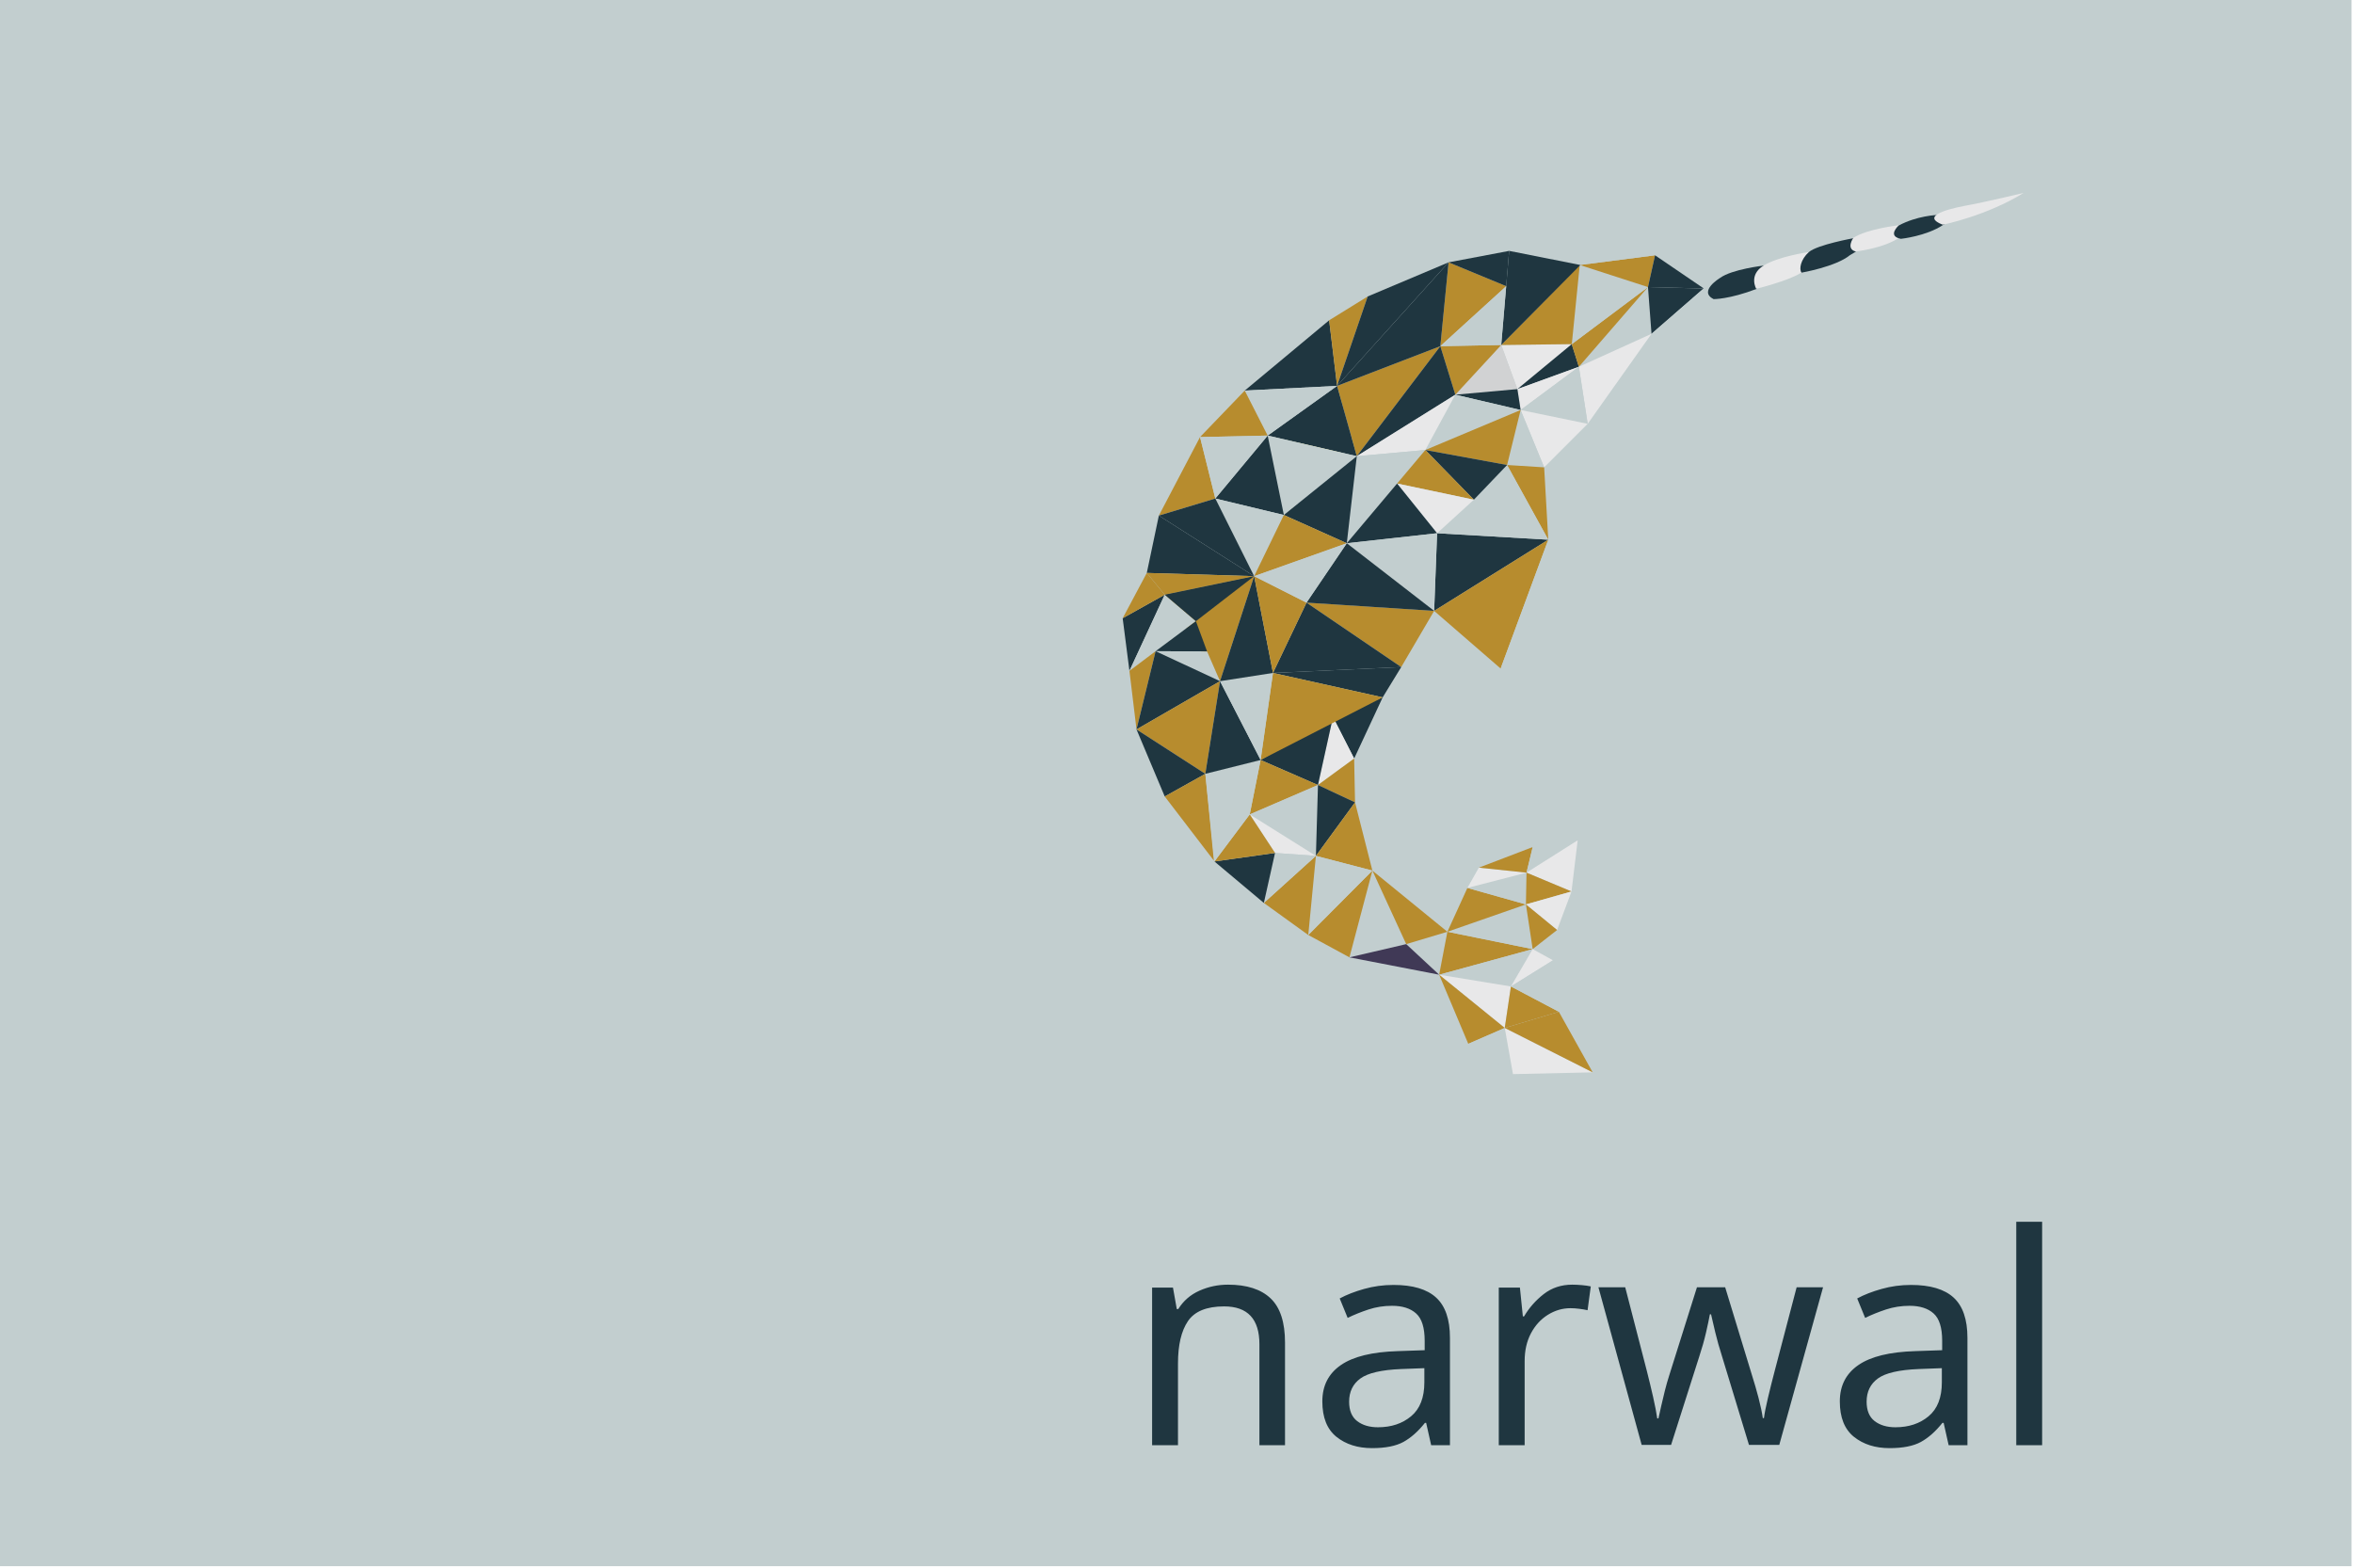
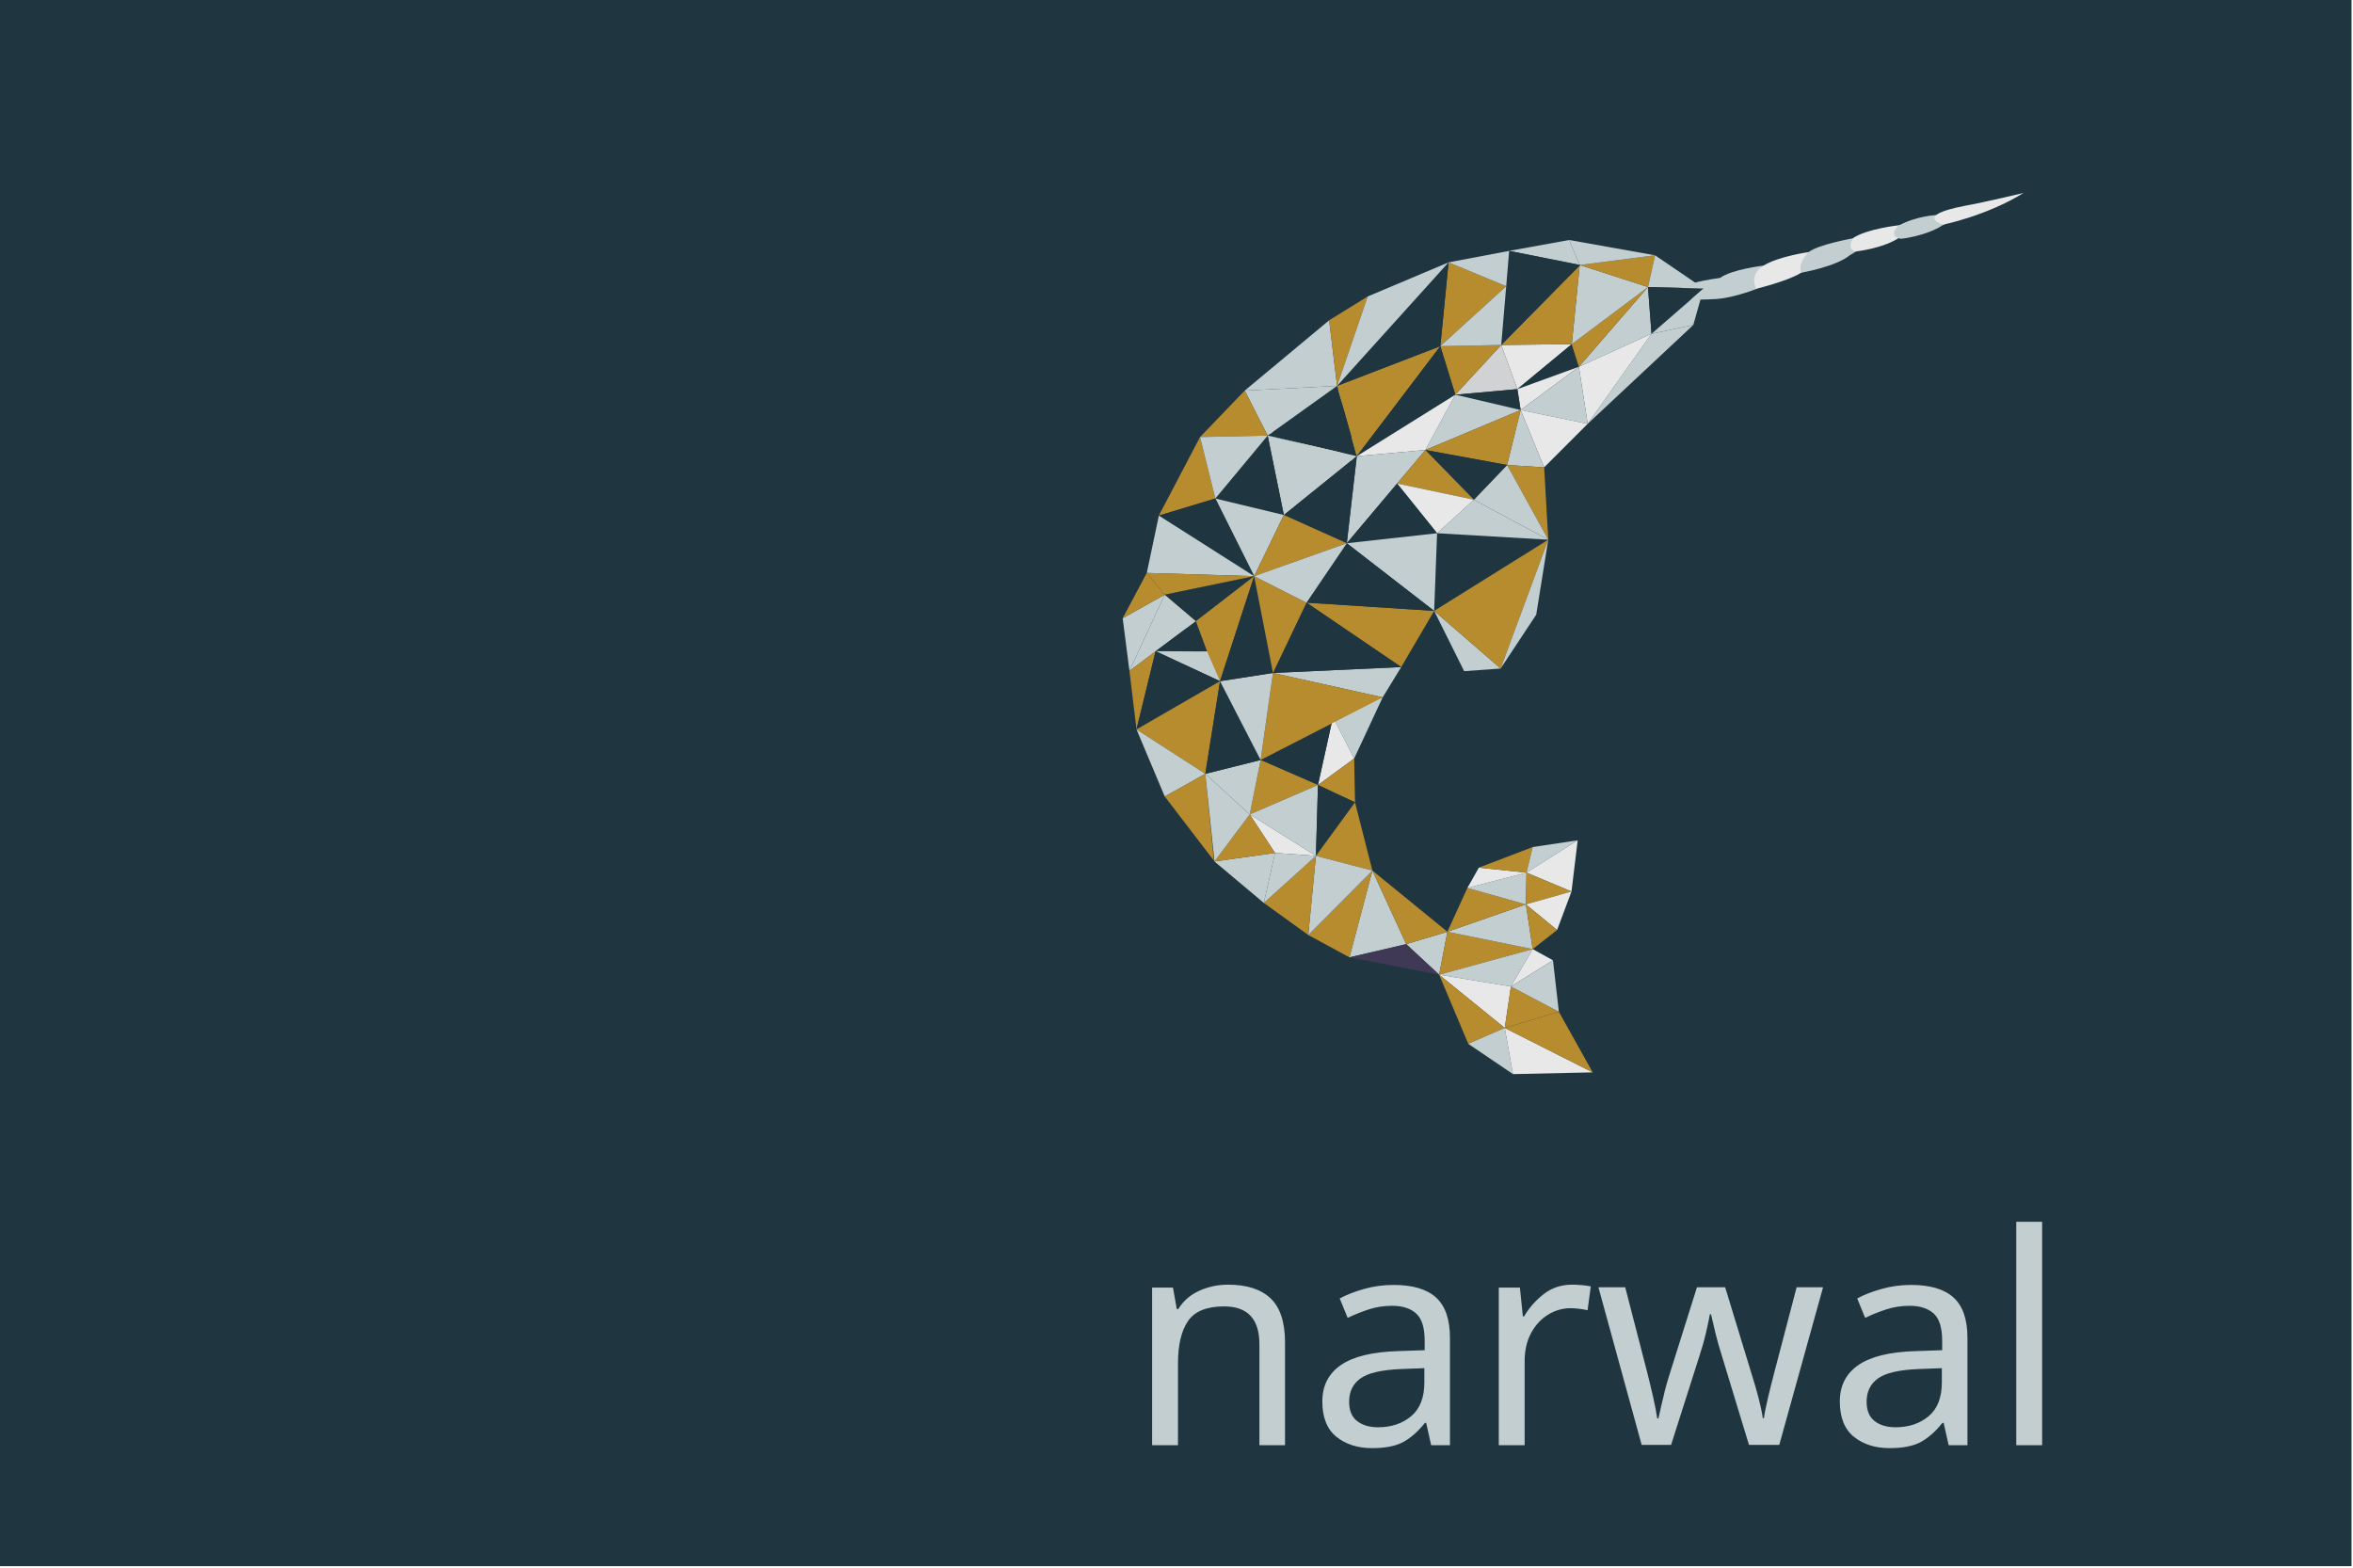
- <svg xmlns="http://www.w3.org/2000/svg" version="1.1" id="Layer_1" x="0px" y="0px" viewBox="0 0 800 533" style="enable-background:new 0 0 800 533;" xml:space="preserve">
+ <svg xmlns="http://www.w3.org/2000/svg" version="1.1" x="0px" y="0px" viewBox="0 0 800 533" style="enable-background:new 0 0 800 533;" xml:space="preserve">
  <style type="text/css">
- 	.st0{fill:#C2CECF;}
- 	.st1{fill:#1F3640;}
+ 	.st0{fill:#1F3640;}
+ 	.st1{fill:#C2CECF;}
	.st2{font-family:'MyriadPro-Regular';}
	.st3{font-size:99.968px;}
	.st4{fill:#E8E8E9;}
	.st5{display:none;fill:#B78C2E;stroke:#C2CECF;stroke-width:2;stroke-miterlimit:10;}
	.st6{display:none;fill:none;stroke:#C2CECF;stroke-width:1.7;stroke-linecap:round;stroke-linejoin:round;stroke-miterlimit:10;}
	.st7{fill:#FDF6B3;}
	.st8{fill:#D1D2D3;}
	.st9{fill:#B78C2E;}
	.st10{fill:#8D4A89;}
	.st11{display:none;fill:#492060;}
	.st12{display:none;fill:#4D2560;}
	.st13{display:none;fill:#62235A;}
	.st14{display:none;fill:#643963;}
	.st15{fill:#403956;}
</style>
  <g id="Layer_2">
    <rect x="-0.5" y="-0.5" class="st0" width="800" height="533" />
  </g>
-   <g id="Layer_1_1_">
+   <g id="Layer_1">
    <text transform="matrix(1 0 0 1 383.2075 491.3633)" class="st1 st2 st3">narwal</text>
    <g>
-       <path class="st0" d="M568.8,100.4c0,0-0.5-3.7,16-5.9l-2.2,7.2C582.5,101.7,571.8,102.5,568.8,100.4z" />
+       <path class="st1" d="M568.8,100.4c0,0-0.5-3.7,16-5.9l-2.2,7.2C582.5,101.7,571.8,102.5,568.8,100.4z" />
      <path class="st1" d="M599.7,90.3c0,0-10.8,1.2-14.9,4.2c0,0-7.5,4.5-2.2,7.2c0,0,5.3,0.1,14.7-3.5L599.7,90.3z" />
-       <path class="st4" d="M615,85.7c0,0-10.2,1.4-15.4,4.6s-2.5,7.9-2.5,7.9s11.3-2.8,15.3-5.5C612.5,92.7,624.9,84.3,615,85.7z" />
+       <path class="st4" d="M615,85.7c0,0-10.2,1.4-15.4,4.6c-5.2,3.2-2.5,7.9-2.5,7.9s11.3-2.8,15.3-5.5C612.5,92.7,624.9,84.3,615,85.7    z" />
      <path class="st1" d="M630.1,81c0,0-12.2,2.2-15.1,4.7c-2.8,2.5-3.4,5.8-2.5,7c0,0,11.6-2,16.4-5.9C628.9,86.8,642.2,79.3,630.1,81    z" />
      <path class="st4" d="M645.5,76.6c0,0-10.8,1.2-15.4,4.3c0,0-2.6,3.7,0.8,4.6c0,0,9.7-1,15.3-5C646.2,80.7,654.6,75.4,645.5,76.6z" />
      <path class="st1" d="M658.6,73.1c0,0-6.8,0.2-13.1,3.6c0,0-4,3.6,0.8,4.5c0,0,8.6-0.9,14.3-4.7C660.6,76.4,671,71.7,658.6,73.1z" />
      <path class="st4" d="M688,65.6c0,0-12.9,3.1-20.1,4.4c-7.2,1.4-14.4,3.7-7.4,6.4C660.6,76.4,675.4,73.4,688,65.6z" />
    </g>
    <polygon class="st5" points="657.3,43 575.3,87 567.4,68.7  " />
    <polyline class="st6" points="639,52.8 626.9,51.7 609.7,68.6 588.2,62.8 575.3,87  " />
    <g>
      <g>
        <path class="st7" d="M460.1,154.2c-0.4-1.2-0.5-2.1-0.5-3.4c0-2.9-0.2-5.3-1.2-8.1c-1.2-3.4-2.7-6.6-3.6-10     c-0.2-0.8,1.1-1,1.3-0.2c1,3.7,2.6,7.1,3.9,10.7c0.5,1.4,0.9,2.8,1.1,4.3c0.3,2.1-0.5,3.9,0.3,6.1     C461.6,154.5,460.4,155,460.1,154.2z" />
        <path class="st7" d="M438.7,171.8c4.5-6.5,10.2-11.9,16.3-16.9c-7.4-2.7-14.9-4.9-22.6-6.6c-0.8-0.2-0.7-1.5,0.1-1.3     c9.2,2,18.4,4.9,27.2,8.3c0.8,0.3,0.3,1.5-0.5,1.2c-1-0.4-2-0.8-3-1.1c0,0.1-0.1,0.1-0.1,0.2c-6.2,5-11.9,10.4-16.5,17     C439.3,173.2,438.2,172.5,438.7,171.8z" />
        <polygon class="st4" points="510.4,117.3 515.9,132.3 534.4,117    " />
        <polygon class="st8" points="510.4,117.3 494.8,134.2 515.9,132.3    " />
        <g>
-           <polygon class="st1" points="534.4,117 536.8,124.7 515.9,132.3     " />
+           <polygon class="st0" points="534.4,117 536.8,124.7 515.9,132.3     " />
        </g>
        <polygon class="st4" points="515.9,132.3 517,139.4 536.8,124.7    " />
-         <polygon class="st0" points="536.8,124.7 561.5,113.5 560.3,97.6    " />
+         <polygon class="st1" points="536.8,124.7 561.5,113.5 560.3,97.6    " />
        <polygon class="st9" points="534.5,117.5 536.8,124.7 560.3,97.6 534.4,117    " />
        <path class="st10" d="M560.9,163.7" />
-         <polygon class="st0" points="534.4,117 537.1,90.1 560.3,97.6    " />
+         <polygon class="st1" points="534.4,117 537.1,90.1 560.3,97.6    " />
        <polygon class="st9" points="560.3,97.6 562.7,86.8 537.1,90.1    " />
        <polygon class="st1" points="560.3,97.6 579.3,98.1 562.7,86.8    " />
        <g>
-           <polygon class="st1" points="560.3,97.6 561.5,113.5 579.2,98.1     " />
+           <polygon class="st0" points="560.3,97.6 561.5,113.5 579.2,98.1     " />
        </g>
        <polygon class="st9" points="510.4,117.3 534.4,117 537.1,90.1    " />
-         <polygon class="st0" points="537.1,90.1 533.5,81.6 562.7,86.8    " />
-         <polygon class="st0" points="513.1,85.3 533.5,81.6 537.1,90.1    " />
-         <g>
-           <polygon class="st1" points="513.1,85.3 510.4,117.3 537.3,90.1     " />
+         <polygon class="st1" points="537.1,90.1 533.5,81.6 562.7,86.8    " />
+         <polygon class="st1" points="513.1,85.3 533.5,81.6 537.1,90.1    " />
+         <g>
+           <polygon class="st0" points="513.1,85.3 510.4,117.3 537.3,90.1     " />
        </g>
        <polygon class="st9" points="494.8,134.2 489.7,117.7 510.4,117.3    " />
        <polygon class="st9" points="489.7,117.7 492.5,89.2 512.1,97.3    " />
        <polygon class="st1" points="492.5,89.2 513.1,85.3 512.1,97.3    " />
-         <polygon class="st0" points="489.7,117.7 512.1,97.3 510.4,117.3    " />
-         <polygon class="st0" points="561.5,113.5 575.7,110.5 579.2,98.1    " />
-         <polygon class="st0" points="561.5,113.5 539.8,144.1 575.7,110.5    " />
+         <polygon class="st1" points="489.7,117.7 512.1,97.3 510.4,117.3    " />
+         <polygon class="st1" points="561.5,113.5 575.7,110.5 579.2,98.1    " />
+         <polygon class="st1" points="561.5,113.5 539.8,144.1 575.7,110.5    " />
        <polygon class="st4" points="561.5,113.5 536.8,124.7 539.8,144.1    " />
-         <polygon class="st0" points="517,139.4 536.8,124.7 539.8,144.1    " />
+         <polygon class="st1" points="517,139.4 536.8,124.7 539.8,144.1    " />
        <polygon class="st4" points="517,139.4 525,158.9 539.8,144.1    " />
-         <polygon class="st0" points="517,139.4 512.4,158.1 525,158.9    " />
+         <polygon class="st1" points="517,139.4 512.4,158.1 525,158.9    " />
        <polygon class="st9" points="396,202.2 426.4,195.9 414.8,231.6    " />
        <polygon class="st1" points="384,228.1 381.7,210.2 396,202.2    " />
-         <polygon class="st0" points="396,202.2 406.6,211.2 384,228.1    " />
-         <g>
-           <polygon class="st1" points="392.9,221.4 410.4,221.5 406.6,211.2     " />
-         </g>
-         <polygon class="st0" points="392.9,221.4 414.8,231.6 410.4,221.5    " />
+         <polygon class="st1" points="396,202.2 406.6,211.2 384,228.1    " />
+         <g>
+           <polygon class="st0" points="392.9,221.4 410.4,221.5 406.6,211.2     " />
+         </g>
+         <polygon class="st1" points="392.9,221.4 414.8,231.6 410.4,221.5    " />
        <polygon class="st1" points="470.1,237.1 453.2,243.8 460.4,257.9    " />
        <polygon class="st4" points="453.2,243.8 448.1,266.9 460.4,257.9    " />
        <g>
-           <polygon class="st1" points="453.2,243.8 428.6,258.4 448.1,266.9     " />
+           <polygon class="st0" points="453.2,243.8 428.6,258.4 448.1,266.9     " />
        </g>
        <polygon class="st9" points="428.6,258.4 424.9,276.9 448.1,266.9    " />
-         <polygon class="st0" points="424.9,276.9 447.4,291 448.1,266.9    " />
+         <polygon class="st1" points="424.9,276.9 447.4,291 448.1,266.9    " />
        <polygon class="st4" points="424.9,276.9 433.5,290 447.4,291    " />
-         <polygon class="st0" points="492.1,316.8 478.1,321 489.3,331.4    " />
+         <polygon class="st1" points="492.1,316.8 478.1,321 489.3,331.4    " />
        <polygon class="st9" points="492.1,316.8 521.1,322.7 489.3,331.4    " />
-         <polygon class="st0" points="492.1,316.8 518.8,307.5 521.1,322.7    " />
+         <polygon class="st1" points="492.1,316.8 518.8,307.5 521.1,322.7    " />
        <polygon class="st9" points="518.8,307.5 498.9,301.9 492.1,316.8    " />
-         <polygon class="st0" points="498.9,301.9 519,296.7 518.8,307.5    " />
+         <polygon class="st1" points="498.9,301.9 519,296.7 518.8,307.5    " />
        <polygon class="st4" points="498.9,301.9 502.8,295 519,296.7    " />
        <polygon class="st9" points="502.8,295 521.1,288 519,296.7    " />
-         <polygon class="st0" points="519,296.7 536.4,285.7 521.1,288    " />
+         <polygon class="st1" points="519,296.7 536.4,285.7 521.1,288    " />
        <polygon class="st4" points="519,296.7 534.3,303.1 536.4,285.7    " />
        <polygon class="st9" points="519,296.7 518.8,307.5 534.3,303.1    " />
        <polygon class="st4" points="518.8,307.5 529.4,316.2 534.3,303.1    " />
        <polygon class="st9" points="518.8,307.5 521.1,322.7 529.4,316.2    " />
-         <polygon class="st0" points="521.1,322.7 513.7,335.4 489.3,331.4    " />
+         <polygon class="st1" points="521.1,322.7 513.7,335.4 489.3,331.4    " />
        <polygon class="st4" points="513.7,335.4 511.6,349.5 489.3,331.4    " />
        <polygon class="st9" points="489.3,331.4 499.2,354.9 511.6,349.5    " />
-         <polygon class="st0" points="499.2,354.9 514.4,365.2 511.6,349.5    " />
+         <polygon class="st1" points="499.2,354.9 514.4,365.2 511.6,349.5    " />
        <polygon class="st4" points="511.6,349.5 541.5,364.6 514.4,365.2    " />
        <polygon class="st9" points="511.6,349.5 530,344 541.5,364.6    " />
        <polygon class="st9" points="511.6,349.5 513.7,335.4 530,344    " />
        <polygon class="st4" points="513.7,335.4 521.1,322.7 528,326.5    " />
-         <polygon class="st0" points="513.7,335.4 528,326.5 530,344    " />
+         <polygon class="st1" points="513.7,335.4 528,326.5 530,344    " />
        <polygon class="st9" points="487.6,207.7 444.2,204.9 476.4,226.8    " />
        <polygon class="st1" points="476.4,226.8 432.8,228.8 470.1,237.1    " />
        <polygon class="st9" points="489.7,117.7 454.6,131.2 461.3,155.1    " />
        <g>
-           <polygon class="st1" points="431,148.1 454.6,131.2 461.3,155.1     " />
-         </g>
-         <polygon class="st0" points="431,148.1 436.5,175.1 461.3,155.1    " />
-         <g>
-           <polygon class="st1" points="431,148.1 413.2,169.5 436.5,175.1     " />
+           <polygon class="st0" points="431,148.1 454.6,131.2 461.3,155.1     " />
+         </g>
+         <polygon class="st1" points="431,148.1 436.5,175.1 461.3,155.1    " />
+         <g>
+           <polygon class="st0" points="431,148.1 413.2,169.5 436.5,175.1     " />
        </g>
        <polygon class="st9" points="413.2,169.5 408,148.6 394,175.3    " />
-         <polygon class="st0" points="413.2,169.5 426.4,195.9 436.5,175.1    " />
-         <g>
-           <polygon class="st1" points="394,175.3 426.4,195.9 413.2,169.5     " />
+         <polygon class="st1" points="413.2,169.5 426.4,195.9 436.5,175.1    " />
+         <g>
+           <polygon class="st0" points="394,175.3 426.4,195.9 413.2,169.5     " />
        </g>
        <polygon class="st9" points="392.9,221.4 386.4,248 384,228.1    " />
        <g>
-           <polygon class="st1" points="392.9,221.4 414.8,231.6 386.4,248     " />
+           <polygon class="st0" points="392.9,221.4 414.8,231.6 386.4,248     " />
        </g>
        <polygon class="st9" points="386.4,248 409.8,263.1 414.8,231.6    " />
        <polygon class="st1" points="386.4,248 396,270.8 409.8,263.1    " />
        <polygon class="st9" points="409.8,263.1 412.7,292.6 396,270.8    " />
        <polygon class="st9" points="448.1,266.9 460.7,272.8 460.4,257.9    " />
        <g>
-           <polygon class="st1" points="448.1,266.9 447.4,291 460.7,272.8     " />
+           <polygon class="st0" points="448.1,266.9 447.4,291 460.7,272.8     " />
        </g>
        <polygon class="st9" points="447.4,291 466.6,296 460.7,272.8    " />
-         <polygon class="st0" points="466.6,296 458.8,325.5 478.1,321    " />
+         <polygon class="st1" points="466.6,296 458.8,325.5 478.1,321    " />
        <polygon class="st9" points="492.1,316.8 478.1,321 466.6,296    " />
        <polygon class="st1" points="394,175.3 389.9,194.8 426.4,195.9    " />
        <polygon class="st9" points="389.9,194.8 396,202.2 426.4,195.9    " />
        <polygon class="st9" points="389.9,194.8 381.7,210.2 396,202.2    " />
        <polygon class="st11" points="389.9,194.8 357.8,192.4 394,175.3    " />
        <polygon class="st12" points="389.9,194.8 381.7,210.2 361.2,207.9    " />
        <polygon class="st13" points="357.8,192.4 361.2,207.9 389.9,194.8    " />
        <polygon class="st14" points="357.8,192.4 340.6,215.8 361.2,207.9    " />
        <g>
-           <polygon class="st1" points="454.6,131.2 492.5,89.2 489.7,117.7     " />
+           <polygon class="st0" points="454.6,131.2 492.5,89.2 489.7,117.7     " />
        </g>
        <polygon class="st1" points="454.6,131.2 423.2,132.8 451.9,108.9    " />
        <polygon class="st9" points="451.9,108.9 454.6,131.2 465,100.8    " />
        <polygon class="st1" points="454.6,131.2 465,100.8 492.5,89.2    " />
-         <polygon class="st0" points="423.2,132.8 431,148.1 454.6,131.2    " />
+         <polygon class="st1" points="423.2,132.8 431,148.1 454.6,131.2    " />
        <polygon class="st9" points="423.2,132.8 408,148.6 431,148.1    " />
-         <polygon class="st0" points="408,148.6 413.2,169.5 431,148.1    " />
+         <polygon class="st1" points="408,148.6 413.2,169.5 431,148.1    " />
        <polygon class="st9" points="512.4,158.1 526.4,183.5 525,158.9    " />
        <g>
-           <polygon class="st1" points="487.6,207.7 526.4,183.5 488.6,181.3     " />
-         </g>
-         <polygon class="st0" points="488.6,181.3 501.1,169.9 526.4,183.5    " />
-         <polygon class="st0" points="501.1,169.9 512.4,158.1 526.4,183.5    " />
-         <polygon class="st0" points="487.6,207.7 510.2,227.3 497.8,228.2    " />
+           <polygon class="st0" points="487.6,207.7 526.4,183.5 488.6,181.3     " />
+         </g>
+         <polygon class="st1" points="488.6,181.3 501.1,169.9 526.4,183.5    " />
+         <polygon class="st1" points="501.1,169.9 512.4,158.1 526.4,183.5    " />
+         <polygon class="st1" points="487.6,207.7 510.2,227.3 497.8,228.2    " />
        <polygon class="st9" points="526.4,183.5 510.2,227.3 487.6,207.7    " />
-         <polygon class="st0" points="526.4,183.5 522.3,209 510.2,227.3    " />
-         <g>
-           <polygon class="st1" points="489.7,117.7 461.3,155.1 494.8,134.2     " />
+         <polygon class="st1" points="526.4,183.5 522.3,209 510.2,227.3    " />
+         <g>
+           <polygon class="st0" points="489.7,117.7 461.3,155.1 494.8,134.2     " />
        </g>
        <polygon class="st9" points="432.8,228.8 428.6,258.4 470.1,237.1    " />
        <g>
-           <polygon class="st1" points="494.8,134.2 517,139.4 515.9,132.3     " />
-         </g>
-         <polygon class="st0" points="494.8,134.2 484.6,153 517,139.4    " />
+           <polygon class="st0" points="494.8,134.2 517,139.4 515.9,132.3     " />
+         </g>
+         <polygon class="st1" points="494.8,134.2 484.6,153 517,139.4    " />
        <polygon class="st9" points="484.6,153 512.4,158.1 517,139.4    " />
        <polygon class="st4" points="461.3,155.1 484.6,153 494.8,134.2    " />
-         <polygon class="st0" points="461.3,155.1 457.9,184.7 484.6,153    " />
-         <g>
-           <polygon class="st1" points="484.6,153 501.1,169.9 512.4,158.1     " />
+         <polygon class="st1" points="461.3,155.1 457.9,184.7 484.6,153    " />
+         <g>
+           <polygon class="st0" points="484.6,153 501.1,169.9 512.4,158.1     " />
        </g>
        <polygon class="st9" points="484.6,153 475,164.4 501.1,169.9    " />
        <polygon class="st4" points="475,164.4 488.6,181.3 501.1,169.9    " />
        <g>
-           <polygon class="st1" points="457.9,184.7 488.6,181.3 475,164.4     " />
-         </g>
-         <polygon class="st0" points="457.9,184.7 487.6,207.7 488.6,181.3    " />
-         <g>
-           <polygon class="st1" points="436.5,175.1 457.9,184.7 461.3,155.1     " />
-         </g>
-         <g>
-           <polygon class="st1" points="457.9,184.7 444.2,204.9 487.6,207.7     " />
-         </g>
-         <g>
-           <polygon class="st1" points="444.2,204.9 432.8,228.8 476.4,226.8     " />
+           <polygon class="st0" points="457.9,184.7 488.6,181.3 475,164.4     " />
+         </g>
+         <polygon class="st1" points="457.9,184.7 487.6,207.7 488.6,181.3    " />
+         <g>
+           <polygon class="st0" points="436.5,175.1 457.9,184.7 461.3,155.1     " />
+         </g>
+         <g>
+           <polygon class="st0" points="457.9,184.7 444.2,204.9 487.6,207.7     " />
+         </g>
+         <g>
+           <polygon class="st0" points="444.2,204.9 432.8,228.8 476.4,226.8     " />
        </g>
        <polygon class="st15" points="458.8,325.5 489.3,331.4 478.1,321    " />
        <polygon class="st9" points="458.8,325.5 444.8,317.9 466.6,296    " />
-         <polygon class="st0" points="444.8,317.9 447.4,291 466.6,296    " />
+         <polygon class="st1" points="444.8,317.9 447.4,291 466.6,296    " />
        <polygon class="st9" points="447.4,291 429.7,307 444.8,317.9    " />
-         <polygon class="st0" points="433.5,290 429.7,307 447.4,291    " />
+         <polygon class="st1" points="433.5,290 429.7,307 447.4,291    " />
        <polygon class="st1" points="433.5,290 412.9,292.9 429.7,307    " />
        <polygon class="st9" points="412.9,292.9 424.9,276.9 433.5,290    " />
-         <polygon class="st0" points="424.9,276.9 409.8,263.1 412.9,292.9    " />
-         <polygon class="st0" points="409.8,263.1 428.6,258.4 424.9,276.9    " />
-         <g>
-           <polygon class="st1" points="409.8,263.1 414.8,231.6 428.6,258.4     " />
-         </g>
-         <polygon class="st0" points="414.8,231.6 432.8,228.8 428.6,258.4    " />
-         <g>
-           <polygon class="st1" points="432.8,228.8 426.4,195.9 414.8,231.6     " />
+         <polygon class="st1" points="424.9,276.9 409.8,263.1 412.9,292.9    " />
+         <polygon class="st1" points="409.8,263.1 428.6,258.4 424.9,276.9    " />
+         <g>
+           <polygon class="st0" points="409.8,263.1 414.8,231.6 428.6,258.4     " />
+         </g>
+         <polygon class="st1" points="414.8,231.6 432.8,228.8 428.6,258.4    " />
+         <g>
+           <polygon class="st0" points="432.8,228.8 426.4,195.9 414.8,231.6     " />
        </g>
        <polygon class="st9" points="426.4,195.9 444.2,204.9 432.8,228.8    " />
        <polygon class="st9" points="436.5,175.1 426.4,195.9 457.9,184.7    " />
-         <polygon class="st0" points="426.4,195.9 444.2,204.9 457.9,184.7    " />
-         <g>
-           <polygon class="st1" points="396,202.2 406.6,211.2 426.4,195.9     " />
+         <polygon class="st1" points="426.4,195.9 444.2,204.9 457.9,184.7    " />
+         <g>
+           <polygon class="st0" points="396,202.2 406.6,211.2 426.4,195.9     " />
        </g>
      </g>
    </g>
  </g>
</svg>
